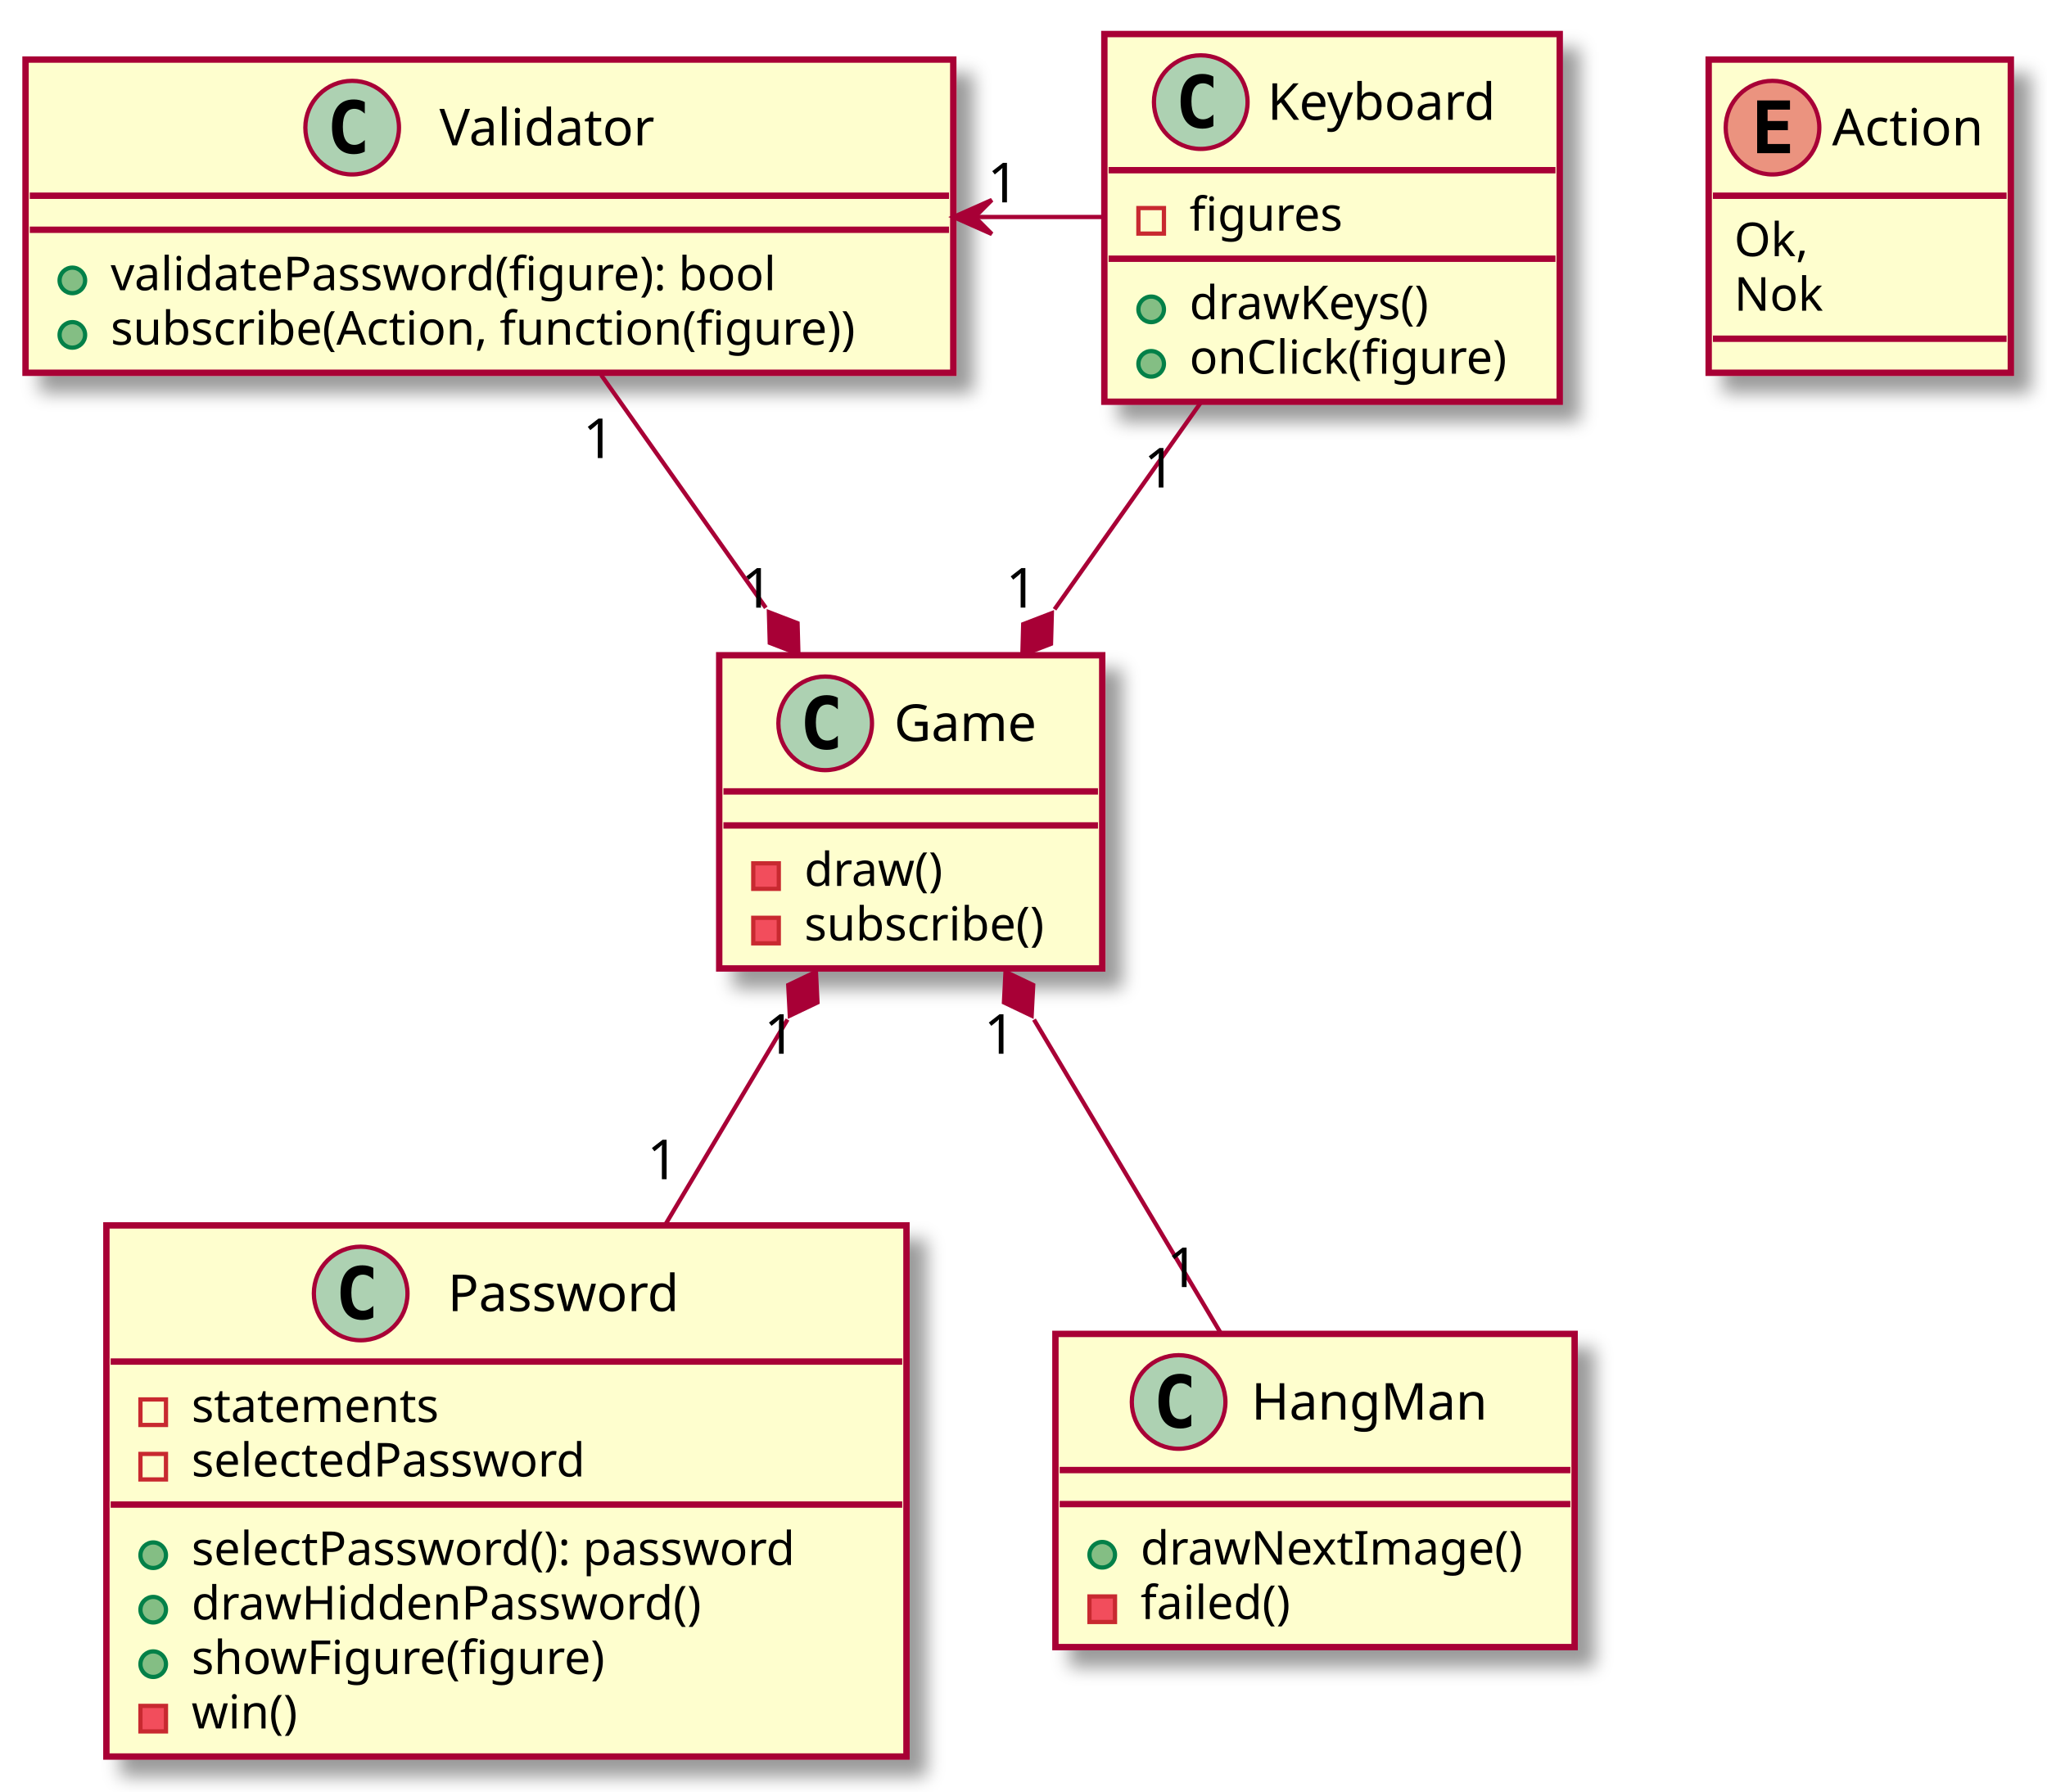
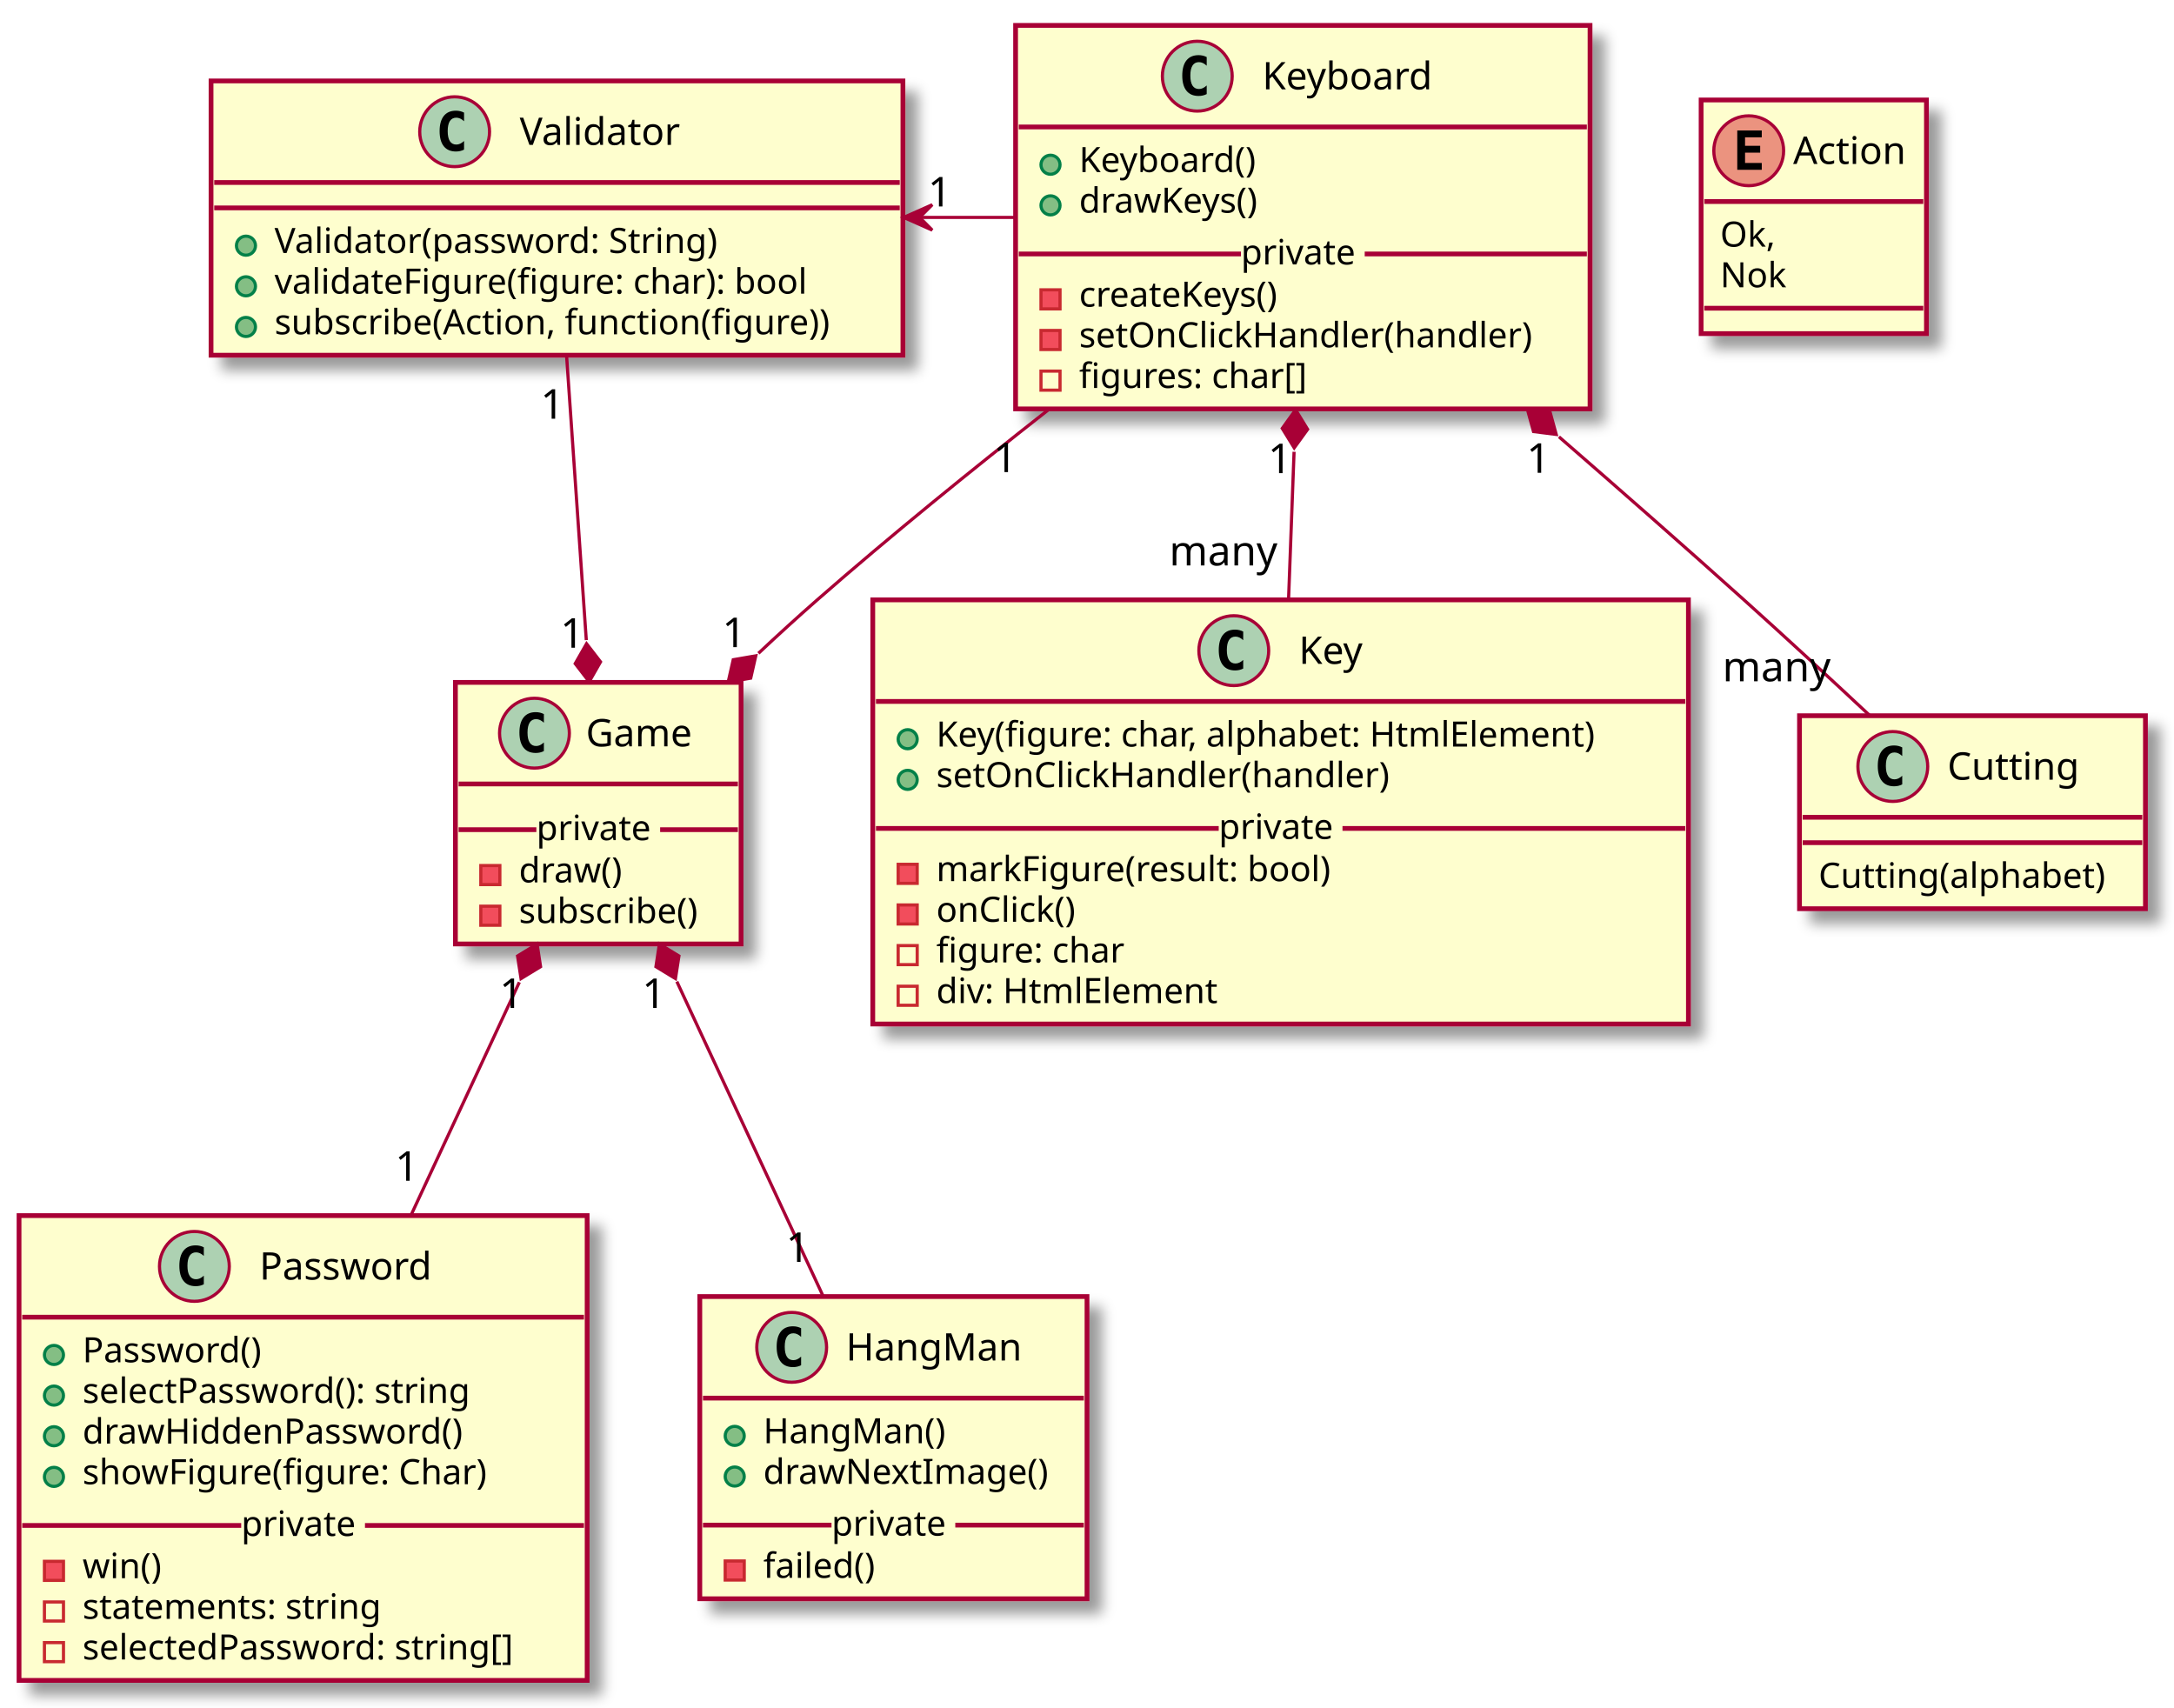
- <svg xmlns="http://www.w3.org/2000/svg" contentScriptType="application/ecmascript" contentStyleType="text/css" height="421px" preserveAspectRatio="none" style="width:481px;height:421px;" version="1.1" viewBox="0 0 481 421" width="481px" zoomAndPan="magnify">
+ <svg xmlns="http://www.w3.org/2000/svg" contentScriptType="application/ecmascript" contentStyleType="text/css" height="538px" preserveAspectRatio="none" style="width:685px;height:538px;" version="1.1" viewBox="0 0 685 538" width="685px" zoomAndPan="magnify">
  <defs>
-     <filter height="300%" id="fbt4cyx" width="300%" x="-1" y="-1">
+     <filter height="300%" id="fvztuky" width="300%" x="-1" y="-1">
      <feGaussianBlur result="blurOut" stdDeviation="2.0" />
      <feColorMatrix in="blurOut" result="blurOut2" type="matrix" values="0 0 0 0 0 0 0 0 0 0 0 0 0 0 0 0 0 0 .4 0" />
      <feOffset dx="4.0" dy="4.0" in="blurOut2" result="blurOut3" />
      <feBlend in="SourceGraphic" in2="blurOut3" mode="normal" />
    </filter>
  </defs>
  <g>
-     <rect fill="#FEFECE" filter="url(#fbt4cyx)" height="86.414" style="stroke: #A80036; stroke-width: 1.5;" width="107" x="259.5" y="8" />
-     <ellipse cx="282.15" cy="24" fill="#ADD1B2" rx="11" ry="11" style="stroke: #A80036; stroke-width: 1.0;" />
-     <path d="M285.119,29.641 Q284.541,29.938 283.9,30.086 Q283.259,30.234 282.556,30.234 Q280.056,30.234 278.736,28.586 Q277.416,26.938 277.416,23.812 Q277.416,20.688 278.736,19.031 Q280.056,17.375 282.556,17.375 Q283.259,17.375 283.908,17.531 Q284.556,17.688 285.119,17.984 L285.119,20.703 Q284.494,20.125 283.9,19.852 Q283.306,19.578 282.681,19.578 Q281.337,19.578 280.65,20.648 Q279.962,21.719 279.962,23.812 Q279.962,25.906 280.65,26.977 Q281.337,28.047 282.681,28.047 Q283.306,28.047 283.9,27.773 Q284.494,27.5 285.119,26.922 L285.119,29.641 Z " />
-     <text fill="#000000" font-family="sans-serif" font-size="12" lengthAdjust="spacingAndGlyphs" textLength="58" x="297.85" y="28.154">Keyboard</text>
-     <line style="stroke: #A80036; stroke-width: 1.5;" x1="260.5" x2="365.5" y1="40" y2="40" />
-     <rect fill="none" height="6" style="stroke: #C82930; stroke-width: 1.0;" width="6" x="267.5" y="48.902" />
-     <text fill="#000000" font-family="sans-serif" font-size="11" lengthAdjust="spacingAndGlyphs" textLength="40" x="279.5" y="54.21">figures</text>
-     <line style="stroke: #A80036; stroke-width: 1.5;" x1="260.5" x2="365.5" y1="60.805" y2="60.805" />
-     <ellipse cx="270.5" cy="72.707" fill="#84BE84" rx="3" ry="3" style="stroke: #038048; stroke-width: 1.0;" />
-     <text fill="#000000" font-family="sans-serif" font-size="11" lengthAdjust="spacingAndGlyphs" textLength="63" x="279.5" y="75.015">drawKeys()</text>
-     <ellipse cx="270.5" cy="85.512" fill="#84BE84" rx="3" ry="3" style="stroke: #038048; stroke-width: 1.0;" />
-     <text fill="#000000" font-family="sans-serif" font-size="11" lengthAdjust="spacingAndGlyphs" textLength="81" x="279.5" y="87.82">onClick(figure)</text>
-     <rect fill="#FEFECE" filter="url(#fbt4cyx)" height="124.828" style="stroke: #A80036; stroke-width: 1.5;" width="188" x="25" y="288" />
-     <ellipse cx="84.75" cy="304" fill="#ADD1B2" rx="11" ry="11" style="stroke: #A80036; stroke-width: 1.0;" />
-     <path d="M87.719,309.641 Q87.141,309.938 86.5,310.086 Q85.859,310.234 85.156,310.234 Q82.656,310.234 81.336,308.586 Q80.016,306.938 80.016,303.812 Q80.016,300.688 81.336,299.031 Q82.656,297.375 85.156,297.375 Q85.859,297.375 86.508,297.531 Q87.156,297.688 87.719,297.984 L87.719,300.703 Q87.094,300.125 86.5,299.852 Q85.906,299.578 85.281,299.578 Q83.938,299.578 83.25,300.648 Q82.562,301.719 82.562,303.812 Q82.562,305.906 83.25,306.977 Q83.938,308.047 85.281,308.047 Q85.906,308.047 86.5,307.773 Q87.094,307.5 87.719,306.922 L87.719,309.641 Z " />
-     <text fill="#000000" font-family="sans-serif" font-size="12" lengthAdjust="spacingAndGlyphs" textLength="60" x="105.25" y="308.154">Password</text>
-     <line style="stroke: #A80036; stroke-width: 1.5;" x1="26" x2="212" y1="320" y2="320" />
-     <rect fill="none" height="6" style="stroke: #C82930; stroke-width: 1.0;" width="6" x="33" y="328.902" />
-     <text fill="#000000" font-family="sans-serif" font-size="11" lengthAdjust="spacingAndGlyphs" textLength="65" x="45" y="334.21">statements</text>
-     <rect fill="none" height="6" style="stroke: #C82930; stroke-width: 1.0;" width="6" x="33" y="341.707" />
-     <text fill="#000000" font-family="sans-serif" font-size="11" lengthAdjust="spacingAndGlyphs" textLength="104" x="45" y="347.015">selectedPassword</text>
-     <line style="stroke: #A80036; stroke-width: 1.5;" x1="26" x2="212" y1="353.609" y2="353.609" />
-     <ellipse cx="36" cy="365.512" fill="#84BE84" rx="3" ry="3" style="stroke: #038048; stroke-width: 1.0;" />
-     <text fill="#000000" font-family="sans-serif" font-size="11" lengthAdjust="spacingAndGlyphs" textLength="162" x="45" y="367.82">selectPassword(): password</text>
-     <ellipse cx="36" cy="378.316" fill="#84BE84" rx="3" ry="3" style="stroke: #038048; stroke-width: 1.0;" />
-     <text fill="#000000" font-family="sans-serif" font-size="11" lengthAdjust="spacingAndGlyphs" textLength="131" x="45" y="380.625">drawHiddenPassword()</text>
-     <ellipse cx="36" cy="391.121" fill="#84BE84" rx="3" ry="3" style="stroke: #038048; stroke-width: 1.0;" />
-     <text fill="#000000" font-family="sans-serif" font-size="11" lengthAdjust="spacingAndGlyphs" textLength="106" x="45" y="393.429">showFigure(figure)</text>
-     <rect fill="#F24D5C" height="6" style="stroke: #C82930; stroke-width: 1.0;" width="6" x="33" y="400.926" />
-     <text fill="#000000" font-family="sans-serif" font-size="11" lengthAdjust="spacingAndGlyphs" textLength="27" x="45" y="406.234">win()</text>
-     <rect fill="#FEFECE" filter="url(#fbt4cyx)" height="73.609" style="stroke: #A80036; stroke-width: 1.5;" width="122" x="248" y="313.5" />
-     <ellipse cx="276.95" cy="329.5" fill="#ADD1B2" rx="11" ry="11" style="stroke: #A80036; stroke-width: 1.0;" />
-     <path d="M279.919,335.141 Q279.341,335.438 278.7,335.586 Q278.059,335.734 277.356,335.734 Q274.856,335.734 273.536,334.086 Q272.216,332.438 272.216,329.312 Q272.216,326.188 273.536,324.531 Q274.856,322.875 277.356,322.875 Q278.059,322.875 278.708,323.031 Q279.356,323.188 279.919,323.484 L279.919,326.203 Q279.294,325.625 278.7,325.352 Q278.106,325.078 277.481,325.078 Q276.137,325.078 275.45,326.148 Q274.762,327.219 274.762,329.312 Q274.762,331.406 275.45,332.477 Q276.137,333.547 277.481,333.547 Q278.106,333.547 278.7,333.273 Q279.294,333 279.919,332.422 L279.919,335.141 Z " />
-     <text fill="#000000" font-family="sans-serif" font-size="12" lengthAdjust="spacingAndGlyphs" textLength="59" x="294.05" y="333.654">HangMan</text>
-     <line style="stroke: #A80036; stroke-width: 1.5;" x1="249" x2="369" y1="345.5" y2="345.5" />
-     <line style="stroke: #A80036; stroke-width: 1.5;" x1="249" x2="369" y1="353.5" y2="353.5" />
-     <ellipse cx="259" cy="365.402" fill="#84BE84" rx="3" ry="3" style="stroke: #038048; stroke-width: 1.0;" />
-     <text fill="#000000" font-family="sans-serif" font-size="11" lengthAdjust="spacingAndGlyphs" textLength="96" x="268" y="367.71">drawNextImage()</text>
-     <rect fill="#F24D5C" height="6" style="stroke: #C82930; stroke-width: 1.0;" width="6" x="256" y="375.207" />
-     <text fill="#000000" font-family="sans-serif" font-size="11" lengthAdjust="spacingAndGlyphs" textLength="39" x="268" y="380.515">failed()</text>
-     <rect fill="#FEFECE" filter="url(#fbt4cyx)" height="73.609" style="stroke: #A80036; stroke-width: 1.5;" width="218" x="6" y="14" />
-     <ellipse cx="82.75" cy="30" fill="#ADD1B2" rx="11" ry="11" style="stroke: #A80036; stroke-width: 1.0;" />
-     <path d="M85.719,35.641 Q85.141,35.938 84.5,36.086 Q83.859,36.234 83.156,36.234 Q80.656,36.234 79.336,34.586 Q78.016,32.938 78.016,29.812 Q78.016,26.688 79.336,25.031 Q80.656,23.375 83.156,23.375 Q83.859,23.375 84.508,23.531 Q85.156,23.688 85.719,23.984 L85.719,26.703 Q85.094,26.125 84.5,25.852 Q83.906,25.578 83.281,25.578 Q81.938,25.578 81.25,26.648 Q80.562,27.719 80.562,29.812 Q80.562,31.906 81.25,32.977 Q81.938,34.047 83.281,34.047 Q83.906,34.047 84.5,33.773 Q85.094,33.5 85.719,32.922 L85.719,35.641 Z " />
-     <text fill="#000000" font-family="sans-serif" font-size="12" lengthAdjust="spacingAndGlyphs" textLength="56" x="103.25" y="34.154">Validator</text>
-     <line style="stroke: #A80036; stroke-width: 1.5;" x1="7" x2="223" y1="46" y2="46" />
-     <line style="stroke: #A80036; stroke-width: 1.5;" x1="7" x2="223" y1="54" y2="54" />
-     <ellipse cx="17" cy="65.902" fill="#84BE84" rx="3" ry="3" style="stroke: #038048; stroke-width: 1.0;" />
-     <text fill="#000000" font-family="sans-serif" font-size="11" lengthAdjust="spacingAndGlyphs" textLength="173" x="26" y="68.21">validatePassword(figure): bool</text>
-     <ellipse cx="17" cy="78.707" fill="#84BE84" rx="3" ry="3" style="stroke: #038048; stroke-width: 1.0;" />
-     <text fill="#000000" font-family="sans-serif" font-size="11" lengthAdjust="spacingAndGlyphs" textLength="192" x="26" y="81.015">subscribe(Action, function(figure))</text>
-     <rect fill="#FEFECE" filter="url(#fbt4cyx)" height="73.609" style="stroke: #A80036; stroke-width: 1.5;" width="90" x="169" y="154" />
-     <ellipse cx="193.9" cy="170" fill="#ADD1B2" rx="11" ry="11" style="stroke: #A80036; stroke-width: 1.0;" />
-     <path d="M196.869,175.641 Q196.291,175.938 195.65,176.086 Q195.009,176.234 194.306,176.234 Q191.806,176.234 190.486,174.586 Q189.166,172.938 189.166,169.812 Q189.166,166.688 190.486,165.031 Q191.806,163.375 194.306,163.375 Q195.009,163.375 195.658,163.531 Q196.306,163.688 196.869,163.984 L196.869,166.703 Q196.244,166.125 195.65,165.852 Q195.056,165.578 194.431,165.578 Q193.088,165.578 192.4,166.648 Q191.713,167.719 191.713,169.812 Q191.713,171.906 192.4,172.977 Q193.088,174.047 194.431,174.047 Q195.056,174.047 195.65,173.773 Q196.244,173.5 196.869,172.922 L196.869,175.641 Z " />
-     <text fill="#000000" font-family="sans-serif" font-size="12" lengthAdjust="spacingAndGlyphs" textLength="36" x="210.1" y="174.154">Game</text>
-     <line style="stroke: #A80036; stroke-width: 1.5;" x1="170" x2="258" y1="186" y2="186" />
-     <line style="stroke: #A80036; stroke-width: 1.5;" x1="170" x2="258" y1="194" y2="194" />
-     <rect fill="#F24D5C" height="6" style="stroke: #C82930; stroke-width: 1.0;" width="6" x="177" y="202.902" />
-     <text fill="#000000" font-family="sans-serif" font-size="11" lengthAdjust="spacingAndGlyphs" textLength="36" x="189" y="208.21">draw()</text>
-     <rect fill="#F24D5C" height="6" style="stroke: #C82930; stroke-width: 1.0;" width="6" x="177" y="215.707" />
-     <text fill="#000000" font-family="sans-serif" font-size="11" lengthAdjust="spacingAndGlyphs" textLength="64" x="189" y="221.015">subscribe()</text>
-     <rect fill="#FEFECE" filter="url(#fbt4cyx)" height="73.609" style="stroke: #A80036; stroke-width: 1.5;" width="71" x="401.5" y="14" />
-     <ellipse cx="416.5" cy="30" fill="#EB937F" rx="11" ry="11" style="stroke: #A80036; stroke-width: 1.0;" />
-     <path d="M420.609,36 L412.891,36 L412.891,23.609 L420.609,23.609 L420.609,25.766 L415.344,25.766 L415.344,28.438 L420.109,28.438 L420.109,30.594 L415.344,30.594 L415.344,33.844 L420.609,33.844 L420.609,36 Z " />
-     <text fill="#000000" font-family="sans-serif" font-size="12" lengthAdjust="spacingAndGlyphs" textLength="39" x="430.5" y="34.154">Action</text>
-     <line style="stroke: #A80036; stroke-width: 1.5;" x1="402.5" x2="471.5" y1="46" y2="46" />
-     <text fill="#000000" font-family="sans-serif" font-size="11" lengthAdjust="spacingAndGlyphs" textLength="19" x="407.5" y="60.21">Ok,</text>
-     <text fill="#000000" font-family="sans-serif" font-size="11" lengthAdjust="spacingAndGlyphs" textLength="21" x="407.5" y="73.015">Nok</text>
-     <line style="stroke: #A80036; stroke-width: 1.5;" x1="402.5" x2="471.5" y1="79.609" y2="79.609" />
-     <path d="M282.489,94.147 C271.503,109.683 259.045,127.299 247.795,143.208 " fill="none" style="stroke: #A80036; stroke-width: 1.0;" />
-     <polygon fill="#A80036" points="240.233,153.903,246.963,151.314,247.161,144.105,240.431,146.695,240.233,153.903" style="stroke: #A80036; stroke-width: 1.0;" />
-     <text fill="#000000" font-family="sans-serif" font-size="13" lengthAdjust="spacingAndGlyphs" textLength="8" x="268.773" y="114.579">1</text>
-     <text fill="#000000" font-family="sans-serif" font-size="13" lengthAdjust="spacingAndGlyphs" textLength="8" x="236.332" y="142.796">1</text>
-     <path d="M242.968,239.635 C257.084,263.336 273.79,291.384 286.866,313.339 " fill="none" style="stroke: #A80036; stroke-width: 1.0;" />
-     <polygon fill="#A80036" points="236.273,228.396,235.907,235.597,242.414,238.706,242.78,231.504,236.273,228.396" style="stroke: #A80036; stroke-width: 1.0;" />
-     <text fill="#000000" font-family="sans-serif" font-size="13" lengthAdjust="spacingAndGlyphs" textLength="8" x="231.186" y="247.66">1</text>
-     <text fill="#000000" font-family="sans-serif" font-size="13" lengthAdjust="spacingAndGlyphs" textLength="8" x="274.211" y="302.497">1</text>
-     <path d="M185.049,239.607 C176.01,254.783 165.908,271.744 156.376,287.748 " fill="none" style="stroke: #A80036; stroke-width: 1.0;" />
-     <polygon fill="#A80036" points="191.727,228.396,185.22,231.504,185.586,238.706,192.093,235.597,191.727,228.396" style="stroke: #A80036; stroke-width: 1.0;" />
-     <text fill="#000000" font-family="sans-serif" font-size="13" lengthAdjust="spacingAndGlyphs" textLength="8" x="179.539" y="247.66">1</text>
-     <text fill="#000000" font-family="sans-serif" font-size="13" lengthAdjust="spacingAndGlyphs" textLength="8" x="152.027" y="277.147">1</text>
-     <path d="M179.951,142.85 C167.29,124.945 153.13,104.921 141.27,88.15 " fill="none" style="stroke: #A80036; stroke-width: 1.0;" />
-     <polygon fill="#A80036" points="187.607,153.677,187.409,146.468,180.679,143.879,180.877,151.087,187.607,153.677" style="stroke: #A80036; stroke-width: 1.0;" />
-     <text fill="#000000" font-family="sans-serif" font-size="13" lengthAdjust="spacingAndGlyphs" textLength="8" x="174.193" y="142.806">1</text>
-     <text fill="#000000" font-family="sans-serif" font-size="13" lengthAdjust="spacingAndGlyphs" textLength="8" x="136.959" y="107.655">1</text>
-     <path d="M229.315,51 C239.375,51 249.434,51 259.494,51 " fill="none" style="stroke: #A80036; stroke-width: 1.0;" />
-     <polygon fill="#A80036" points="224.055,51,233.055,55,229.055,51,233.055,47,224.055,51" style="stroke: #A80036; stroke-width: 1.0;" />
-     <text fill="#000000" font-family="sans-serif" font-size="13" lengthAdjust="spacingAndGlyphs" textLength="8" x="232.004" y="47.558">1</text>
+     <rect fill="#FEFECE" filter="url(#fvztuky)" height="120.828" style="stroke: #A80036; stroke-width: 1.5;" width="181" x="320" y="8" />
+     <ellipse cx="377.25" cy="24" fill="#ADD1B2" rx="11" ry="11" style="stroke: #A80036; stroke-width: 1.0;" />
+     <path d="M380.219,29.641 Q379.641,29.938 379,30.086 Q378.359,30.234 377.656,30.234 Q375.156,30.234 373.836,28.586 Q372.516,26.938 372.516,23.812 Q372.516,20.688 373.836,19.031 Q375.156,17.375 377.656,17.375 Q378.359,17.375 379.008,17.531 Q379.656,17.688 380.219,17.984 L380.219,20.703 Q379.594,20.125 379,19.852 Q378.406,19.578 377.781,19.578 Q376.438,19.578 375.75,20.648 Q375.062,21.719 375.062,23.812 Q375.062,25.906 375.75,26.977 Q376.438,28.047 377.781,28.047 Q378.406,28.047 379,27.773 Q379.594,27.5 380.219,26.922 L380.219,29.641 Z " />
+     <text fill="#000000" font-family="sans-serif" font-size="12" lengthAdjust="spacingAndGlyphs" textLength="58" x="397.75" y="28.154">Keyboard</text>
+     <line style="stroke: #A80036; stroke-width: 1.5;" x1="321" x2="500" y1="40" y2="40" />
+     <ellipse cx="331" cy="51.902" fill="#84BE84" rx="3" ry="3" style="stroke: #038048; stroke-width: 1.0;" />
+     <text fill="#000000" font-family="sans-serif" font-size="11" lengthAdjust="spacingAndGlyphs" textLength="61" x="340" y="54.21">Keyboard()</text>
+     <ellipse cx="331" cy="64.707" fill="#84BE84" rx="3" ry="3" style="stroke: #038048; stroke-width: 1.0;" />
+     <text fill="#000000" font-family="sans-serif" font-size="11" lengthAdjust="spacingAndGlyphs" textLength="63" x="340" y="67.015">drawKeys()</text>
+     <rect fill="#F24D5C" height="6" style="stroke: #C82930; stroke-width: 1.0;" width="6" x="328" y="91.316" />
+     <text fill="#000000" font-family="sans-serif" font-size="11" lengthAdjust="spacingAndGlyphs" textLength="71" x="340" y="96.624">createKeys()</text>
+     <rect fill="#F24D5C" height="6" style="stroke: #C82930; stroke-width: 1.0;" width="6" x="328" y="104.121" />
+     <text fill="#000000" font-family="sans-serif" font-size="11" lengthAdjust="spacingAndGlyphs" textLength="155" x="340" y="109.429">setOnClickHandler(handler)</text>
+     <rect fill="none" height="6" style="stroke: #C82930; stroke-width: 1.0;" width="6" x="328" y="116.926" />
+     <text fill="#000000" font-family="sans-serif" font-size="11" lengthAdjust="spacingAndGlyphs" textLength="81" x="340" y="122.234">figures: char[]</text>
+     <line style="stroke: #A80036; stroke-width: 1.5;" x1="321" x2="391" y1="80.012" y2="80.012" />
+     <text fill="#000000" font-family="sans-serif" font-size="11" lengthAdjust="spacingAndGlyphs" textLength="39" x="391" y="83.32">private</text>
+     <line style="stroke: #A80036; stroke-width: 1.5;" x1="430" x2="500" y1="80.012" y2="80.012" />
+     <rect fill="#FEFECE" filter="url(#fvztuky)" height="133.633" style="stroke: #A80036; stroke-width: 1.5;" width="257" x="275" y="189" />
+     <ellipse cx="388.75" cy="205" fill="#ADD1B2" rx="11" ry="11" style="stroke: #A80036; stroke-width: 1.0;" />
+     <path d="M391.719,210.641 Q391.141,210.938 390.5,211.086 Q389.859,211.234 389.156,211.234 Q386.656,211.234 385.336,209.586 Q384.016,207.938 384.016,204.812 Q384.016,201.688 385.336,200.031 Q386.656,198.375 389.156,198.375 Q389.859,198.375 390.508,198.531 Q391.156,198.688 391.719,198.984 L391.719,201.703 Q391.094,201.125 390.5,200.852 Q389.906,200.578 389.281,200.578 Q387.938,200.578 387.25,201.648 Q386.562,202.719 386.562,204.812 Q386.562,206.906 387.25,207.977 Q387.938,209.047 389.281,209.047 Q389.906,209.047 390.5,208.773 Q391.094,208.5 391.719,207.922 L391.719,210.641 Z " />
+     <text fill="#000000" font-family="sans-serif" font-size="12" lengthAdjust="spacingAndGlyphs" textLength="21" x="409.25" y="209.154">Key</text>
+     <line style="stroke: #A80036; stroke-width: 1.5;" x1="276" x2="531" y1="221" y2="221" />
+     <ellipse cx="286" cy="232.902" fill="#84BE84" rx="3" ry="3" style="stroke: #038048; stroke-width: 1.0;" />
+     <text fill="#000000" font-family="sans-serif" font-size="11" lengthAdjust="spacingAndGlyphs" textLength="231" x="295" y="235.21">Key(figure: char, alphabet: HtmlElement)</text>
+     <ellipse cx="286" cy="245.707" fill="#84BE84" rx="3" ry="3" style="stroke: #038048; stroke-width: 1.0;" />
+     <text fill="#000000" font-family="sans-serif" font-size="11" lengthAdjust="spacingAndGlyphs" textLength="155" x="295" y="248.015">setOnClickHandler(handler)</text>
+     <rect fill="#F24D5C" height="6" style="stroke: #C82930; stroke-width: 1.0;" width="6" x="283" y="272.316" />
+     <text fill="#000000" font-family="sans-serif" font-size="11" lengthAdjust="spacingAndGlyphs" textLength="137" x="295" y="277.625">markFigure(result: bool)</text>
+     <rect fill="#F24D5C" height="6" style="stroke: #C82930; stroke-width: 1.0;" width="6" x="283" y="285.121" />
+     <text fill="#000000" font-family="sans-serif" font-size="11" lengthAdjust="spacingAndGlyphs" textLength="48" x="295" y="290.429">onClick()</text>
+     <rect fill="none" height="6" style="stroke: #C82930; stroke-width: 1.0;" width="6" x="283" y="297.926" />
+     <text fill="#000000" font-family="sans-serif" font-size="11" lengthAdjust="spacingAndGlyphs" textLength="66" x="295" y="303.234">figure: char</text>
+     <rect fill="none" height="6" style="stroke: #C82930; stroke-width: 1.0;" width="6" x="283" y="310.731" />
+     <text fill="#000000" font-family="sans-serif" font-size="11" lengthAdjust="spacingAndGlyphs" textLength="96" x="295" y="316.039">div: HtmlElement</text>
+     <line style="stroke: #A80036; stroke-width: 1.5;" x1="276" x2="384" y1="261.012" y2="261.012" />
+     <text fill="#000000" font-family="sans-serif" font-size="11" lengthAdjust="spacingAndGlyphs" textLength="39" x="384" y="264.32">private</text>
+     <line style="stroke: #A80036; stroke-width: 1.5;" x1="423" x2="531" y1="261.012" y2="261.012" />
+     <rect fill="#FEFECE" filter="url(#fvztuky)" height="60.805" style="stroke: #A80036; stroke-width: 1.5;" width="109" x="567" y="225.5" />
+     <ellipse cx="596.4" cy="241.5" fill="#ADD1B2" rx="11" ry="11" style="stroke: #A80036; stroke-width: 1.0;" />
+     <path d="M599.369,247.141 Q598.791,247.438 598.15,247.586 Q597.509,247.734 596.806,247.734 Q594.306,247.734 592.986,246.086 Q591.666,244.438 591.666,241.312 Q591.666,238.188 592.986,236.531 Q594.306,234.875 596.806,234.875 Q597.509,234.875 598.158,235.031 Q598.806,235.188 599.369,235.484 L599.369,238.203 Q598.744,237.625 598.15,237.352 Q597.556,237.078 596.931,237.078 Q595.587,237.078 594.9,238.148 Q594.212,239.219 594.212,241.312 Q594.212,243.406 594.9,244.477 Q595.587,245.547 596.931,245.547 Q597.556,245.547 598.15,245.273 Q598.744,245 599.369,244.422 L599.369,247.141 Z " />
+     <text fill="#000000" font-family="sans-serif" font-size="12" lengthAdjust="spacingAndGlyphs" textLength="45" x="613.6" y="245.654">Cutting</text>
+     <line style="stroke: #A80036; stroke-width: 1.5;" x1="568" x2="675" y1="257.5" y2="257.5" />
+     <line style="stroke: #A80036; stroke-width: 1.5;" x1="568" x2="675" y1="265.5" y2="265.5" />
+     <text fill="#000000" font-family="sans-serif" font-size="11" lengthAdjust="spacingAndGlyphs" textLength="97" x="573" y="279.71">Cutting(alphabet)</text>
+     <rect fill="#FEFECE" filter="url(#fvztuky)" height="146.438" style="stroke: #A80036; stroke-width: 1.5;" width="179" x="6" y="383" />
+     <ellipse cx="61.25" cy="399" fill="#ADD1B2" rx="11" ry="11" style="stroke: #A80036; stroke-width: 1.0;" />
+     <path d="M64.219,404.641 Q63.641,404.938 63,405.086 Q62.359,405.234 61.656,405.234 Q59.156,405.234 57.836,403.586 Q56.516,401.938 56.516,398.812 Q56.516,395.688 57.836,394.031 Q59.156,392.375 61.656,392.375 Q62.359,392.375 63.008,392.531 Q63.656,392.688 64.219,392.984 L64.219,395.703 Q63.594,395.125 63,394.852 Q62.406,394.578 61.781,394.578 Q60.438,394.578 59.75,395.648 Q59.062,396.719 59.062,398.812 Q59.062,400.906 59.75,401.977 Q60.438,403.047 61.781,403.047 Q62.406,403.047 63,402.773 Q63.594,402.5 64.219,401.922 L64.219,404.641 Z " />
+     <text fill="#000000" font-family="sans-serif" font-size="12" lengthAdjust="spacingAndGlyphs" textLength="60" x="81.75" y="403.154">Password</text>
+     <line style="stroke: #A80036; stroke-width: 1.5;" x1="7" x2="184" y1="415" y2="415" />
+     <ellipse cx="17" cy="426.902" fill="#84BE84" rx="3" ry="3" style="stroke: #038048; stroke-width: 1.0;" />
+     <text fill="#000000" font-family="sans-serif" font-size="11" lengthAdjust="spacingAndGlyphs" textLength="64" x="26" y="429.21">Password()</text>
+     <ellipse cx="17" cy="439.707" fill="#84BE84" rx="3" ry="3" style="stroke: #038048; stroke-width: 1.0;" />
+     <text fill="#000000" font-family="sans-serif" font-size="11" lengthAdjust="spacingAndGlyphs" textLength="139" x="26" y="442.015">selectPassword(): string</text>
+     <ellipse cx="17" cy="452.512" fill="#84BE84" rx="3" ry="3" style="stroke: #038048; stroke-width: 1.0;" />
+     <text fill="#000000" font-family="sans-serif" font-size="11" lengthAdjust="spacingAndGlyphs" textLength="131" x="26" y="454.82">drawHiddenPassword()</text>
+     <ellipse cx="17" cy="465.316" fill="#84BE84" rx="3" ry="3" style="stroke: #038048; stroke-width: 1.0;" />
+     <text fill="#000000" font-family="sans-serif" font-size="11" lengthAdjust="spacingAndGlyphs" textLength="141" x="26" y="467.625">showFigure(figure: Char)</text>
+     <rect fill="#F24D5C" height="6" style="stroke: #C82930; stroke-width: 1.0;" width="6" x="14" y="491.926" />
+     <text fill="#000000" font-family="sans-serif" font-size="11" lengthAdjust="spacingAndGlyphs" textLength="27" x="26" y="497.234">win()</text>
+     <rect fill="none" height="6" style="stroke: #C82930; stroke-width: 1.0;" width="6" x="14" y="504.731" />
+     <text fill="#000000" font-family="sans-serif" font-size="11" lengthAdjust="spacingAndGlyphs" textLength="106" x="26" y="510.039">statements: string</text>
+     <rect fill="none" height="6" style="stroke: #C82930; stroke-width: 1.0;" width="6" x="14" y="517.535" />
+     <text fill="#000000" font-family="sans-serif" font-size="11" lengthAdjust="spacingAndGlyphs" textLength="153" x="26" y="522.843">selectedPassword: string[]</text>
+     <line style="stroke: #A80036; stroke-width: 1.5;" x1="7" x2="76" y1="480.621" y2="480.621" />
+     <text fill="#000000" font-family="sans-serif" font-size="11" lengthAdjust="spacingAndGlyphs" textLength="39" x="76" y="483.929">private</text>
+     <line style="stroke: #A80036; stroke-width: 1.5;" x1="115" x2="184" y1="480.621" y2="480.621" />
+     <rect fill="#FEFECE" filter="url(#fvztuky)" height="95.219" style="stroke: #A80036; stroke-width: 1.5;" width="122" x="220.5" y="408.5" />
+     <ellipse cx="249.45" cy="424.5" fill="#ADD1B2" rx="11" ry="11" style="stroke: #A80036; stroke-width: 1.0;" />
+     <path d="M252.419,430.141 Q251.841,430.438 251.2,430.586 Q250.559,430.734 249.856,430.734 Q247.356,430.734 246.036,429.086 Q244.716,427.438 244.716,424.312 Q244.716,421.188 246.036,419.531 Q247.356,417.875 249.856,417.875 Q250.559,417.875 251.208,418.031 Q251.856,418.188 252.419,418.484 L252.419,421.203 Q251.794,420.625 251.2,420.352 Q250.606,420.078 249.981,420.078 Q248.637,420.078 247.95,421.148 Q247.262,422.219 247.262,424.312 Q247.262,426.406 247.95,427.477 Q248.637,428.547 249.981,428.547 Q250.606,428.547 251.2,428.273 Q251.794,428 252.419,427.422 L252.419,430.141 Z " />
+     <text fill="#000000" font-family="sans-serif" font-size="12" lengthAdjust="spacingAndGlyphs" textLength="59" x="266.55" y="428.654">HangMan</text>
+     <line style="stroke: #A80036; stroke-width: 1.5;" x1="221.5" x2="341.5" y1="440.5" y2="440.5" />
+     <ellipse cx="231.5" cy="452.402" fill="#84BE84" rx="3" ry="3" style="stroke: #038048; stroke-width: 1.0;" />
+     <text fill="#000000" font-family="sans-serif" font-size="11" lengthAdjust="spacingAndGlyphs" textLength="60" x="240.5" y="454.71">HangMan()</text>
+     <ellipse cx="231.5" cy="465.207" fill="#84BE84" rx="3" ry="3" style="stroke: #038048; stroke-width: 1.0;" />
+     <text fill="#000000" font-family="sans-serif" font-size="11" lengthAdjust="spacingAndGlyphs" textLength="96" x="240.5" y="467.515">drawNextImage()</text>
+     <rect fill="#F24D5C" height="6" style="stroke: #C82930; stroke-width: 1.0;" width="6" x="228.5" y="491.816" />
+     <text fill="#000000" font-family="sans-serif" font-size="11" lengthAdjust="spacingAndGlyphs" textLength="39" x="240.5" y="497.125">failed()</text>
+     <line style="stroke: #A80036; stroke-width: 1.5;" x1="221.5" x2="262" y1="480.512" y2="480.512" />
+     <text fill="#000000" font-family="sans-serif" font-size="11" lengthAdjust="spacingAndGlyphs" textLength="39" x="262" y="483.82">private</text>
+     <line style="stroke: #A80036; stroke-width: 1.5;" x1="301" x2="341.5" y1="480.512" y2="480.512" />
+     <rect fill="#FEFECE" filter="url(#fvztuky)" height="86.414" style="stroke: #A80036; stroke-width: 1.5;" width="218" x="66.5" y="25.5" />
+     <ellipse cx="143.25" cy="41.5" fill="#ADD1B2" rx="11" ry="11" style="stroke: #A80036; stroke-width: 1.0;" />
+     <path d="M146.219,47.141 Q145.641,47.438 145,47.586 Q144.359,47.734 143.656,47.734 Q141.156,47.734 139.836,46.086 Q138.516,44.438 138.516,41.312 Q138.516,38.188 139.836,36.531 Q141.156,34.875 143.656,34.875 Q144.359,34.875 145.008,35.031 Q145.656,35.188 146.219,35.484 L146.219,38.203 Q145.594,37.625 145,37.352 Q144.406,37.078 143.781,37.078 Q142.438,37.078 141.75,38.148 Q141.062,39.219 141.062,41.312 Q141.062,43.406 141.75,44.477 Q142.438,45.547 143.781,45.547 Q144.406,45.547 145,45.273 Q145.594,45 146.219,44.422 L146.219,47.141 Z " />
+     <text fill="#000000" font-family="sans-serif" font-size="12" lengthAdjust="spacingAndGlyphs" textLength="56" x="163.75" y="45.654">Validator</text>
+     <line style="stroke: #A80036; stroke-width: 1.5;" x1="67.5" x2="283.5" y1="57.5" y2="57.5" />
+     <line style="stroke: #A80036; stroke-width: 1.5;" x1="67.5" x2="283.5" y1="65.5" y2="65.5" />
+     <ellipse cx="77.5" cy="77.402" fill="#84BE84" rx="3" ry="3" style="stroke: #038048; stroke-width: 1.0;" />
+     <text fill="#000000" font-family="sans-serif" font-size="11" lengthAdjust="spacingAndGlyphs" textLength="156" x="86.5" y="79.71">Validator(password: String)</text>
+     <ellipse cx="77.5" cy="90.207" fill="#84BE84" rx="3" ry="3" style="stroke: #038048; stroke-width: 1.0;" />
+     <text fill="#000000" font-family="sans-serif" font-size="11" lengthAdjust="spacingAndGlyphs" textLength="185" x="86.5" y="92.515">validateFigure(figure: char): bool</text>
+     <ellipse cx="77.5" cy="103.012" fill="#84BE84" rx="3" ry="3" style="stroke: #038048; stroke-width: 1.0;" />
+     <text fill="#000000" font-family="sans-serif" font-size="11" lengthAdjust="spacingAndGlyphs" textLength="192" x="86.5" y="105.32">subscribe(Action, function(figure))</text>
+     <rect fill="#FEFECE" filter="url(#fvztuky)" height="82.414" style="stroke: #A80036; stroke-width: 1.5;" width="90" x="143.5" y="215" />
+     <ellipse cx="168.4" cy="231" fill="#ADD1B2" rx="11" ry="11" style="stroke: #A80036; stroke-width: 1.0;" />
+     <path d="M171.369,236.641 Q170.791,236.938 170.15,237.086 Q169.509,237.234 168.806,237.234 Q166.306,237.234 164.986,235.586 Q163.666,233.938 163.666,230.812 Q163.666,227.688 164.986,226.031 Q166.306,224.375 168.806,224.375 Q169.509,224.375 170.158,224.531 Q170.806,224.688 171.369,224.984 L171.369,227.703 Q170.744,227.125 170.15,226.852 Q169.556,226.578 168.931,226.578 Q167.588,226.578 166.9,227.648 Q166.213,228.719 166.213,230.812 Q166.213,232.906 166.9,233.977 Q167.588,235.047 168.931,235.047 Q169.556,235.047 170.15,234.773 Q170.744,234.5 171.369,233.922 L171.369,236.641 Z " />
+     <text fill="#000000" font-family="sans-serif" font-size="12" lengthAdjust="spacingAndGlyphs" textLength="36" x="184.6" y="235.154">Game</text>
+     <line style="stroke: #A80036; stroke-width: 1.5;" x1="144.5" x2="232.5" y1="247" y2="247" />
+     <rect fill="#F24D5C" height="6" style="stroke: #C82930; stroke-width: 1.0;" width="6" x="151.5" y="272.707" />
+     <text fill="#000000" font-family="sans-serif" font-size="11" lengthAdjust="spacingAndGlyphs" textLength="36" x="163.5" y="278.015">draw()</text>
+     <rect fill="#F24D5C" height="6" style="stroke: #C82930; stroke-width: 1.0;" width="6" x="151.5" y="285.512" />
+     <text fill="#000000" font-family="sans-serif" font-size="11" lengthAdjust="spacingAndGlyphs" textLength="64" x="163.5" y="290.82">subscribe()</text>
+     <line style="stroke: #A80036; stroke-width: 1.5;" x1="144.5" x2="169" y1="261.402" y2="261.402" />
+     <text fill="#000000" font-family="sans-serif" font-size="11" lengthAdjust="spacingAndGlyphs" textLength="39" x="169" y="264.71">private</text>
+     <line style="stroke: #A80036; stroke-width: 1.5;" x1="208" x2="232.5" y1="261.402" y2="261.402" />
+     <rect fill="#FEFECE" filter="url(#fvztuky)" height="73.609" style="stroke: #A80036; stroke-width: 1.5;" width="71" x="536" y="31.5" />
+     <ellipse cx="551" cy="47.5" fill="#EB937F" rx="11" ry="11" style="stroke: #A80036; stroke-width: 1.0;" />
+     <path d="M555.109,53.5 L547.391,53.5 L547.391,41.109 L555.109,41.109 L555.109,43.266 L549.844,43.266 L549.844,45.938 L554.609,45.938 L554.609,48.094 L549.844,48.094 L549.844,51.344 L555.109,51.344 L555.109,53.5 Z " />
+     <text fill="#000000" font-family="sans-serif" font-size="12" lengthAdjust="spacingAndGlyphs" textLength="39" x="565" y="51.654">Action</text>
+     <line style="stroke: #A80036; stroke-width: 1.5;" x1="537" x2="606" y1="63.5" y2="63.5" />
+     <text fill="#000000" font-family="sans-serif" font-size="11" lengthAdjust="spacingAndGlyphs" textLength="19" x="542" y="77.71">Ok,</text>
+     <text fill="#000000" font-family="sans-serif" font-size="11" lengthAdjust="spacingAndGlyphs" textLength="21" x="542" y="90.515">Nok</text>
+     <line style="stroke: #A80036; stroke-width: 1.5;" x1="537" x2="606" y1="97.109" y2="97.109" />
+     <path d="M330.215,129.203 C306.394,147.885 280.527,168.848 257.5,189 C251.398,194.34 245.128,200.065 238.974,205.837 " fill="none" style="stroke: #A80036; stroke-width: 1.0;" />
+     <polygon fill="#A80036" points="229.438,214.897,236.543,213.664,238.137,206.631,231.032,207.864,229.438,214.897" style="stroke: #A80036; stroke-width: 1.0;" />
+     <text fill="#000000" font-family="sans-serif" font-size="13" lengthAdjust="spacingAndGlyphs" textLength="8" x="312.997" y="148.746">1</text>
+     <text fill="#000000" font-family="sans-serif" font-size="13" lengthAdjust="spacingAndGlyphs" textLength="8" x="227.556" y="203.891">1</text>
+     <path d="M407.743,142.34 C407.172,157.655 406.572,173.713 406.01,188.775 " fill="none" style="stroke: #A80036; stroke-width: 1.0;" />
+     <polygon fill="#A80036" points="408.237,129.117,404.016,134.963,407.789,141.108,412.01,135.262,408.237,129.117" style="stroke: #A80036; stroke-width: 1.0;" />
+     <text fill="#000000" font-family="sans-serif" font-size="13" lengthAdjust="spacingAndGlyphs" textLength="8" x="399.513" y="149.077">1</text>
+     <text fill="#000000" font-family="sans-serif" font-size="13" lengthAdjust="spacingAndGlyphs" textLength="36" x="368.412" y="178.161">many</text>
+     <path d="M491.208,137.624 C510.426,154.315 530.784,172.189 549.5,189 C562.584,200.752 576.795,213.894 589.108,225.404 " fill="none" style="stroke: #A80036; stroke-width: 1.0;" />
+     <polygon fill="#A80036" points="481.277,129.015,483.191,135.967,490.345,136.875,488.431,129.923,481.277,129.015" style="stroke: #A80036; stroke-width: 1.0;" />
+     <text fill="#000000" font-family="sans-serif" font-size="13" lengthAdjust="spacingAndGlyphs" textLength="8" x="480.998" y="148.964">1</text>
+     <text fill="#000000" font-family="sans-serif" font-size="13" lengthAdjust="spacingAndGlyphs" textLength="36" x="542.714" y="214.647">many</text>
+     <path d="M213.267,309.263 C227.588,340.059 245.456,378.486 259.315,408.29 " fill="none" style="stroke: #A80036; stroke-width: 1.0;" />
+     <polygon fill="#A80036" points="207.77,297.44,206.673,304.567,212.829,308.321,213.927,301.194,207.77,297.44" style="stroke: #A80036; stroke-width: 1.0;" />
+     <text fill="#000000" font-family="sans-serif" font-size="13" lengthAdjust="spacingAndGlyphs" textLength="8" x="202.299" y="317.589">1</text>
+     <text fill="#000000" font-family="sans-serif" font-size="13" lengthAdjust="spacingAndGlyphs" textLength="8" x="247.632" y="397.587">1</text>
+     <path d="M163.638,309.466 C153.192,331.931 140.871,358.428 129.599,382.67 " fill="none" style="stroke: #A80036; stroke-width: 1.0;" />
+     <polygon fill="#A80036" points="169.23,297.44,163.073,301.194,164.171,308.321,170.327,304.567,169.23,297.44" style="stroke: #A80036; stroke-width: 1.0;" />
+     <text fill="#000000" font-family="sans-serif" font-size="13" lengthAdjust="spacingAndGlyphs" textLength="8" x="157.376" y="317.589">1</text>
+     <text fill="#000000" font-family="sans-serif" font-size="13" lengthAdjust="spacingAndGlyphs" textLength="8" x="124.467" y="372.018">1</text>
+     <path d="M184.734,201.677 C182.745,172.999 180.34,138.304 178.482,111.516 " fill="none" style="stroke: #A80036; stroke-width: 1.0;" />
+     <polygon fill="#A80036" points="185.643,214.793,189.218,208.531,184.813,202.822,181.238,209.084,185.643,214.793" style="stroke: #A80036; stroke-width: 1.0;" />
+     <text fill="#000000" font-family="sans-serif" font-size="13" lengthAdjust="spacingAndGlyphs" textLength="8" x="176.55" y="204.075">1</text>
+     <text fill="#000000" font-family="sans-serif" font-size="13" lengthAdjust="spacingAndGlyphs" textLength="8" x="170.314" y="131.927">1</text>
+     <path d="M289.916,68.5 C299.816,68.5 309.717,68.5 319.618,68.5 " fill="none" style="stroke: #A80036; stroke-width: 1.0;" />
+     <polygon fill="#A80036" points="284.738,68.5,293.738,72.5,289.738,68.5,293.738,64.5,284.738,68.5" style="stroke: #A80036; stroke-width: 1.0;" />
+     <text fill="#000000" font-family="sans-serif" font-size="13" lengthAdjust="spacingAndGlyphs" textLength="8" x="292.346" y="65.053">1</text>
  </g>
</svg>
